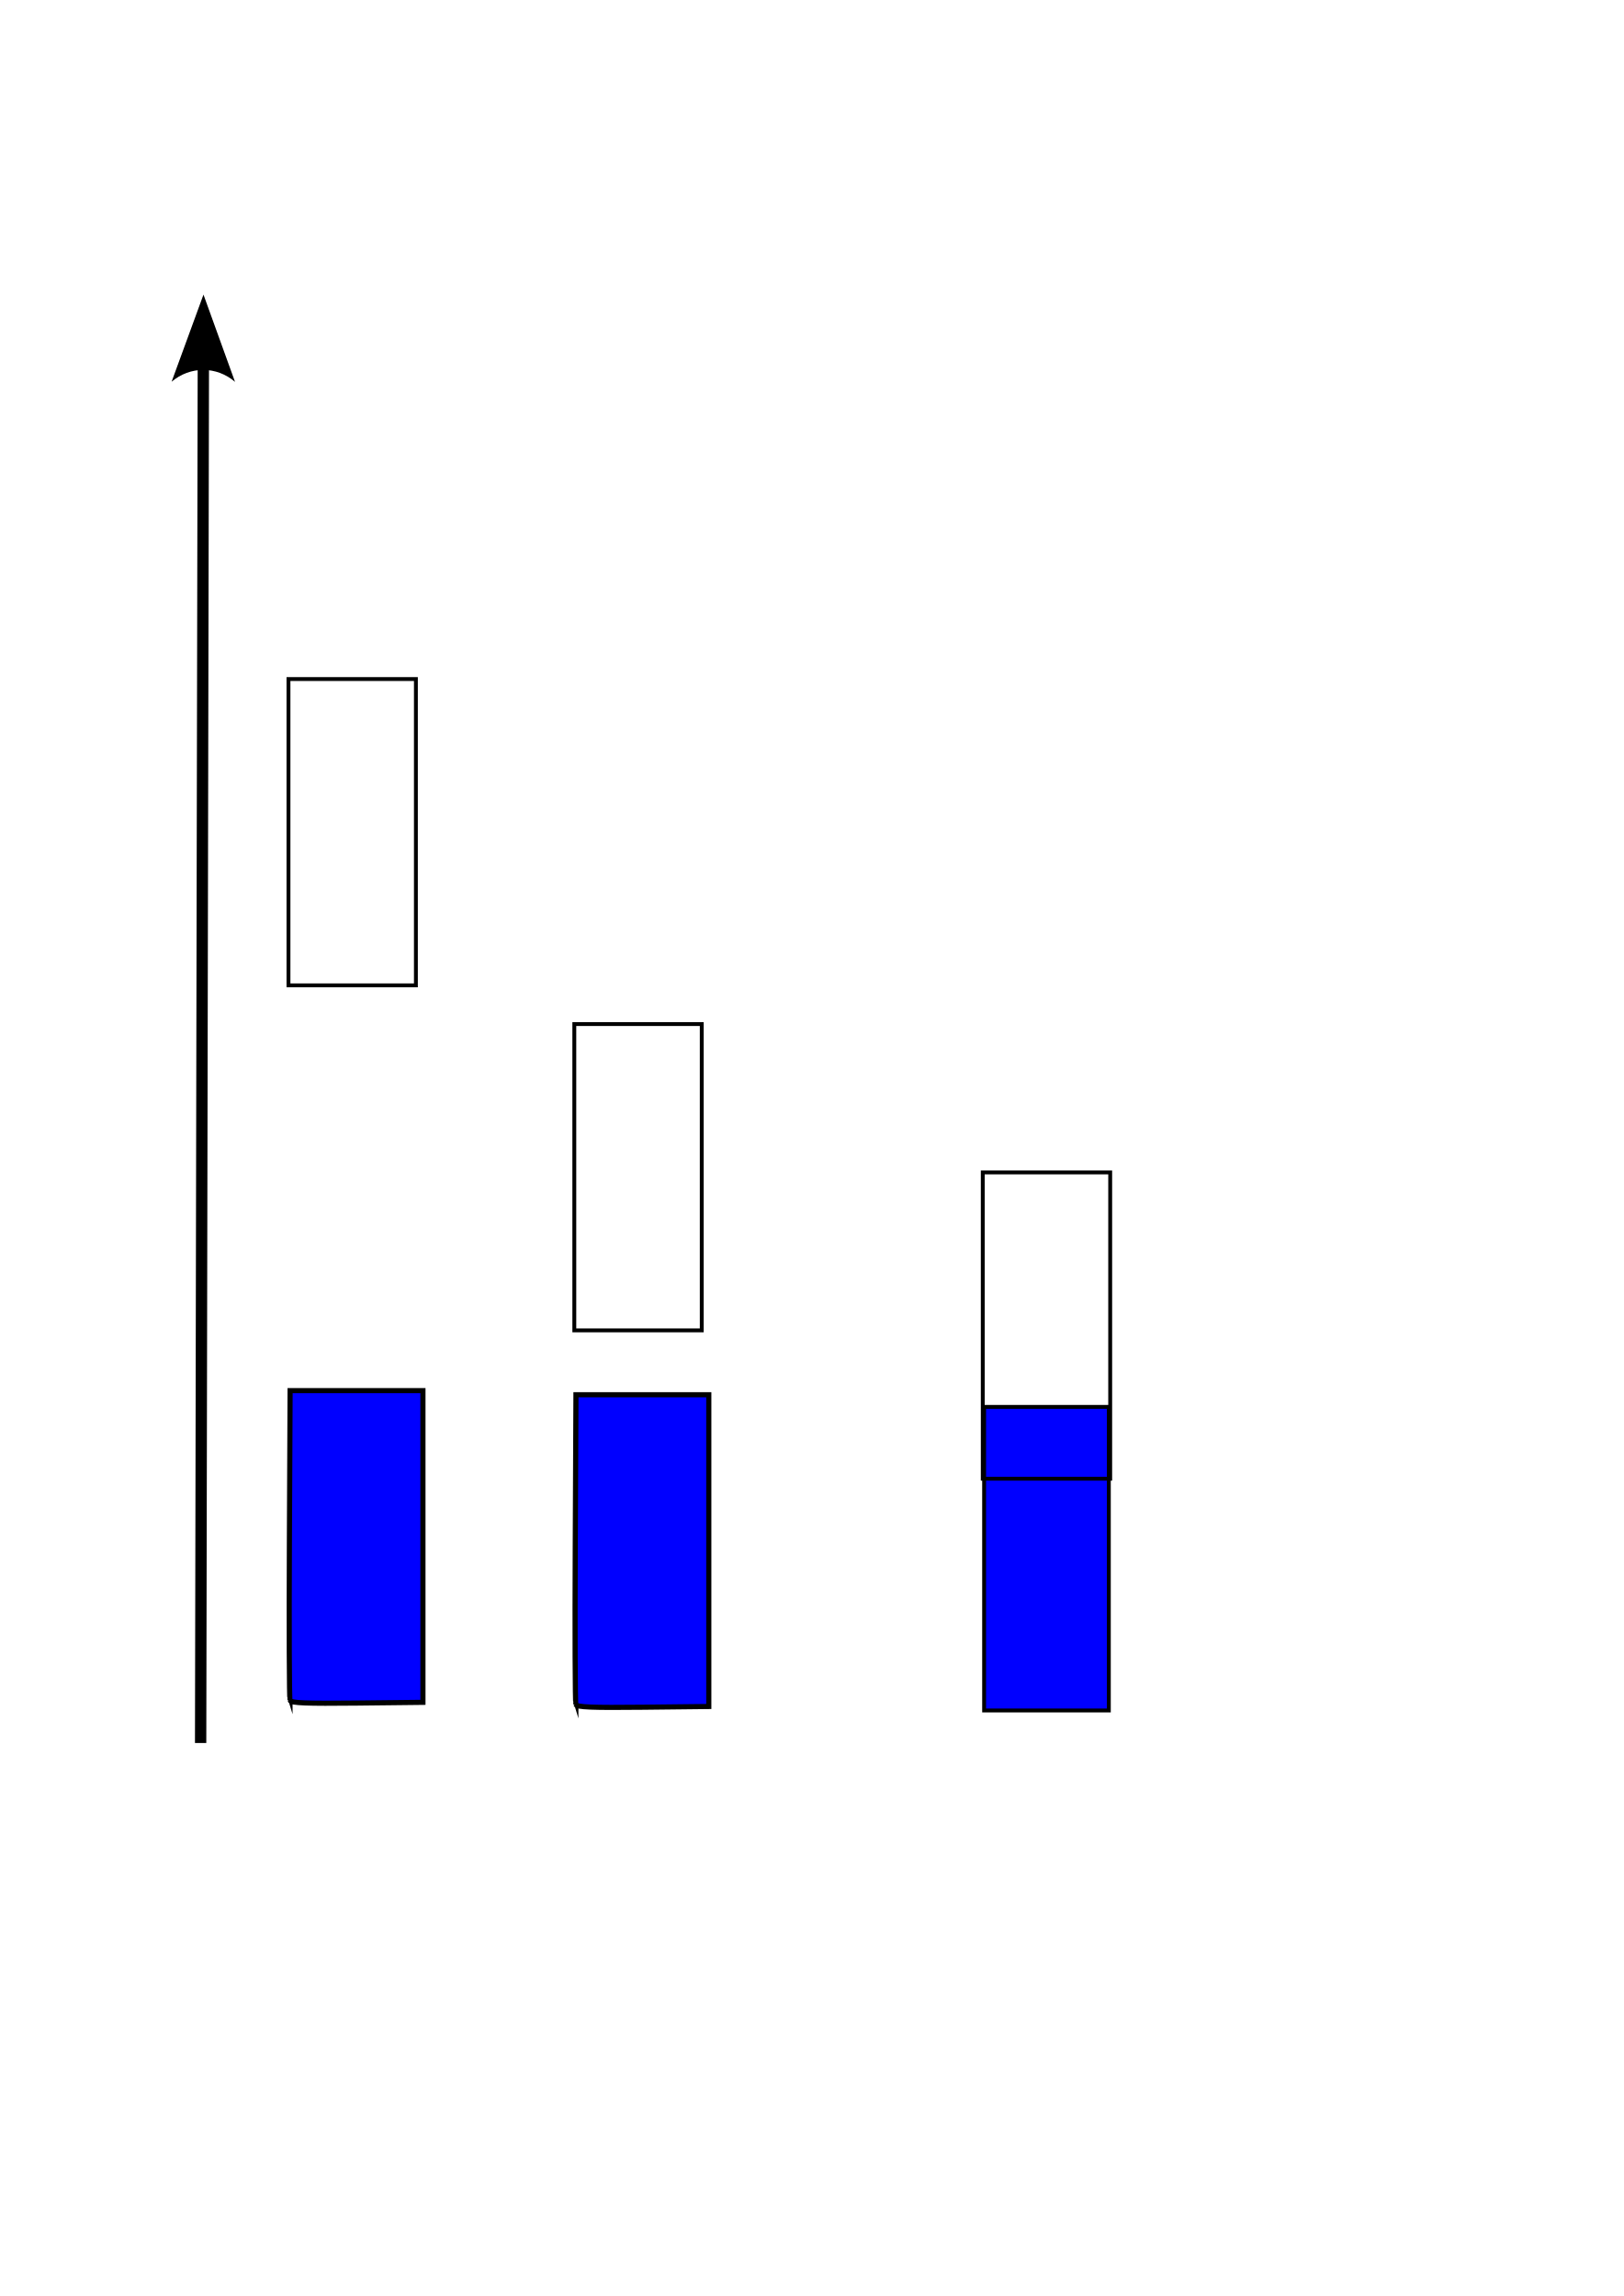
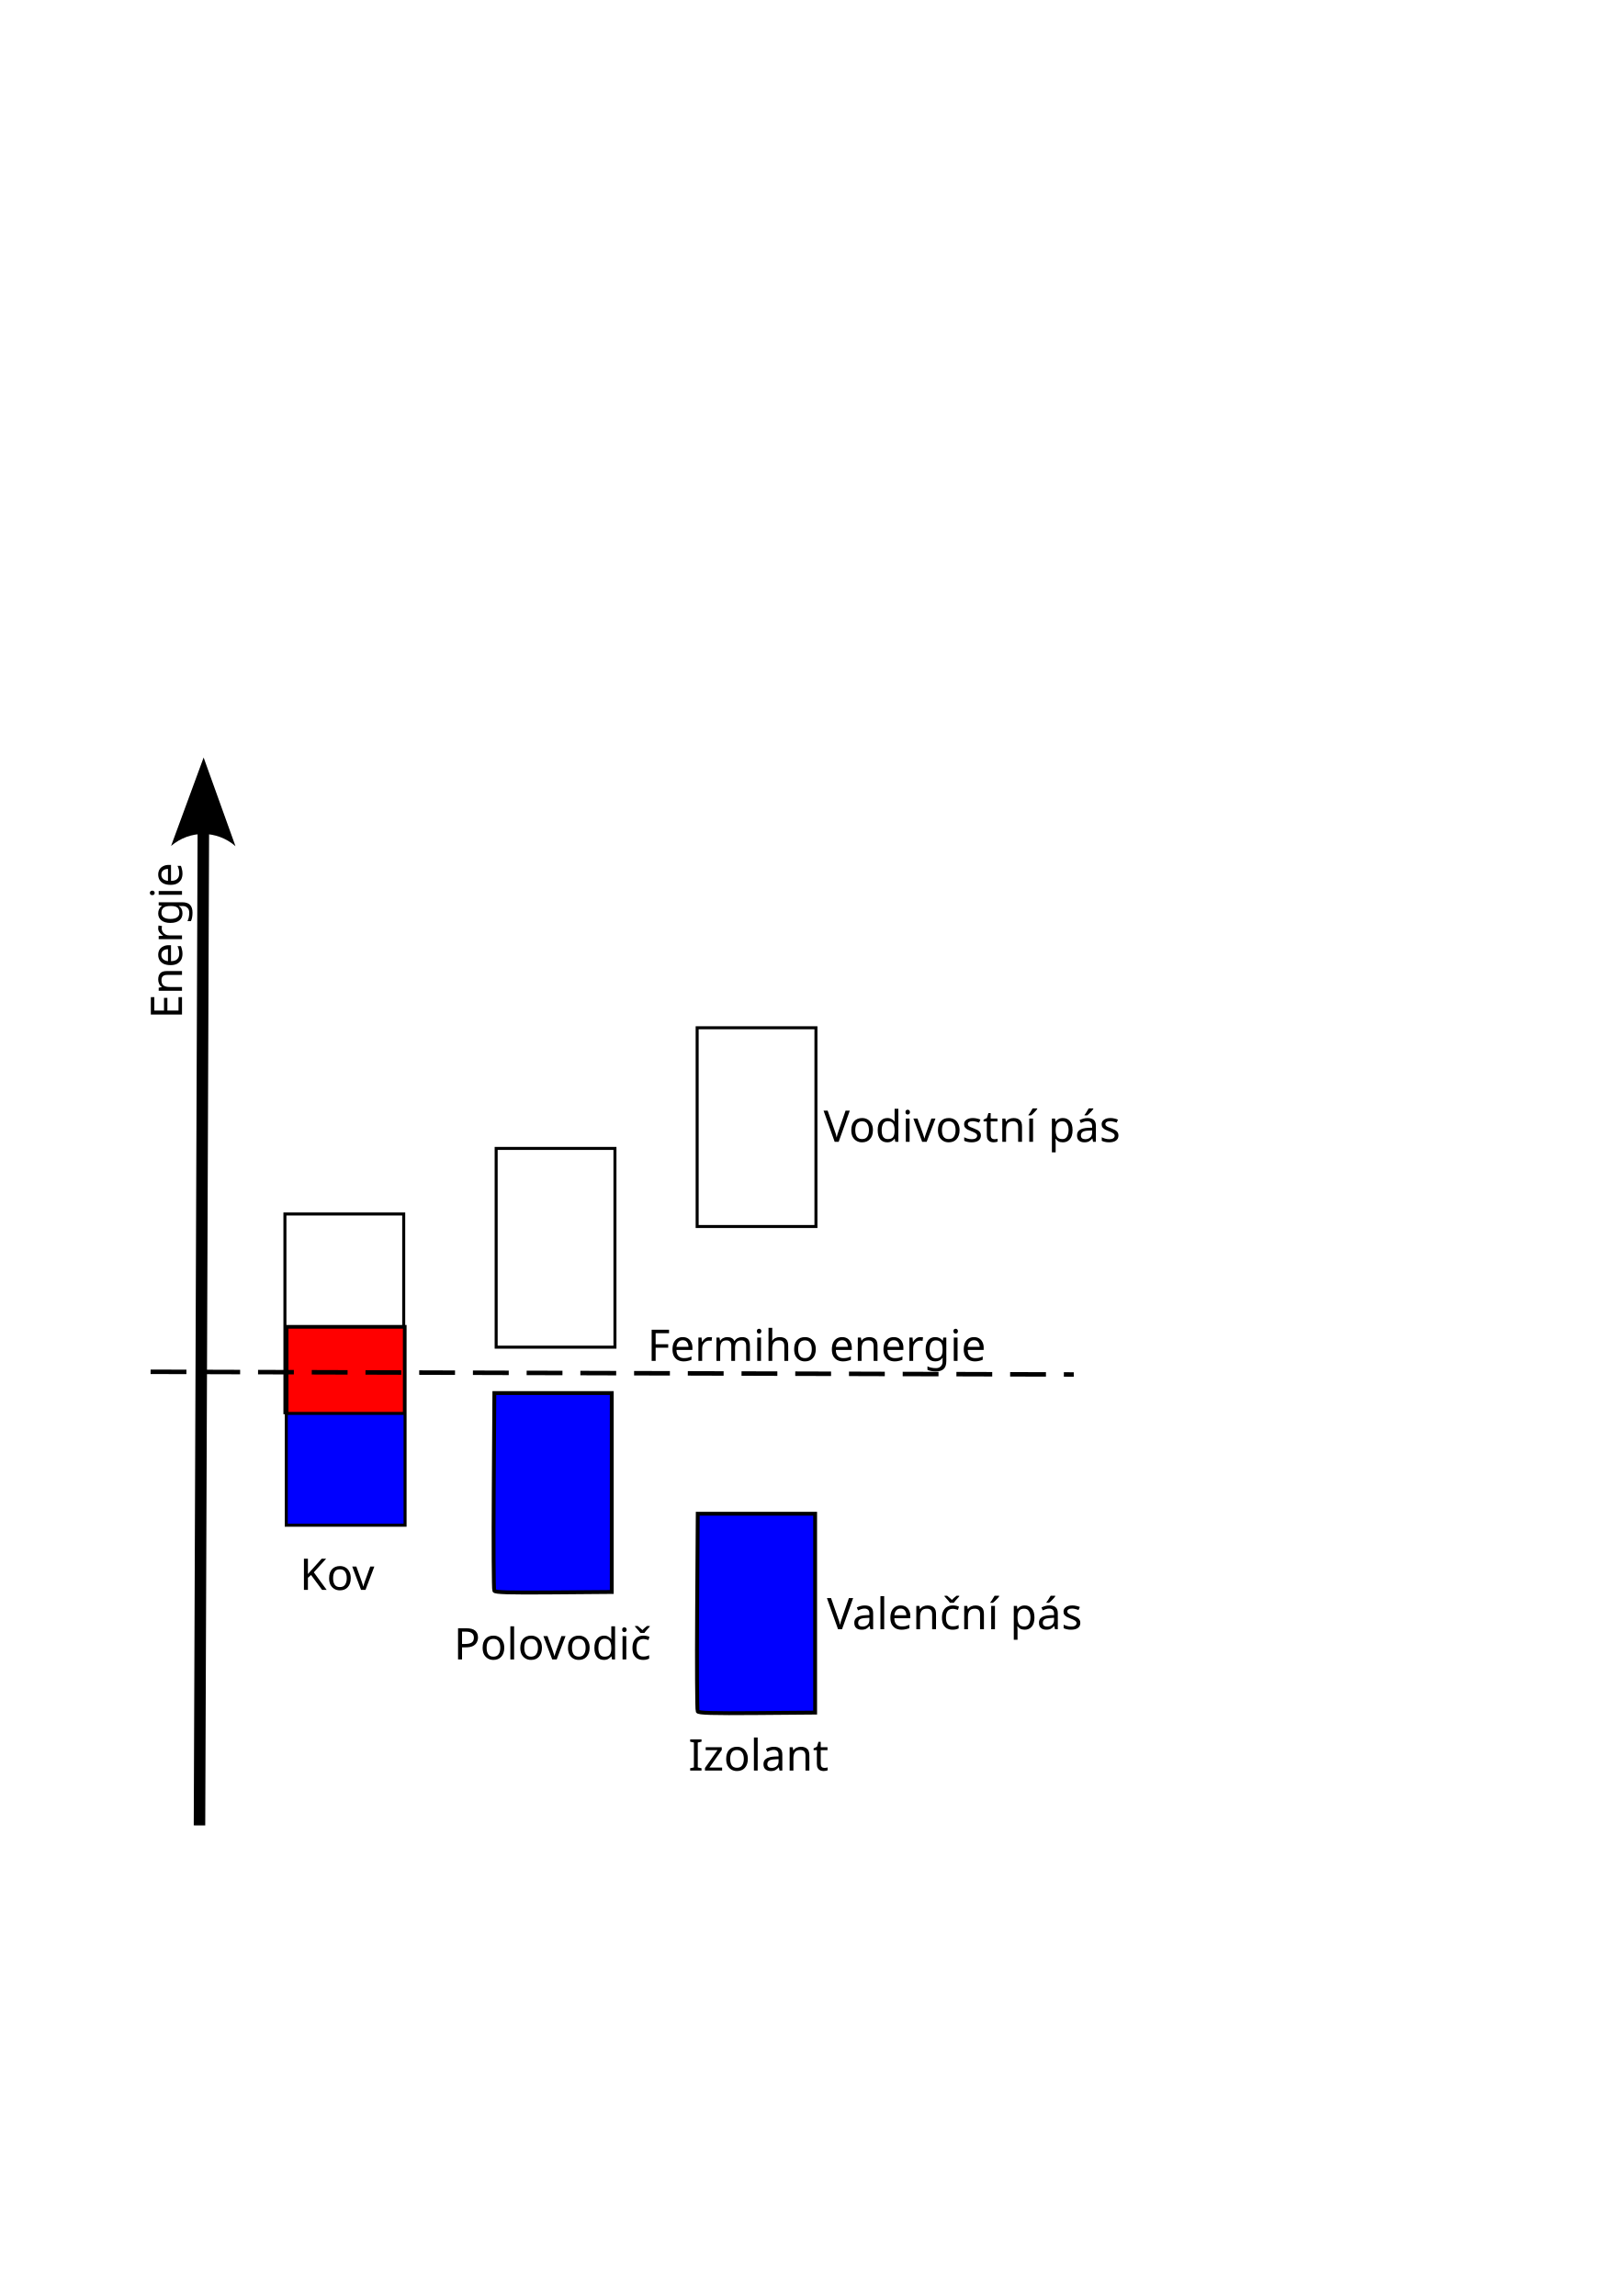
<svg xmlns="http://www.w3.org/2000/svg" width="210mm" height="297mm" viewBox="0 0 210 297" version="1.1" id="svg5">
  <defs id="defs2">
    <marker style="overflow:visible" id="Arrow2" refX="0" refY="0" orient="auto-start-reverse" markerWidth="7.7" markerHeight="5.6" viewBox="0 0 7.7 5.6" preserveAspectRatio="xMidYMid">
      <path transform="scale(0.7)" d="M -2,-4 9,0 -2,4 c 2,-2.33 2,-5.66 0,-8 z" style="fill:context-stroke;fill-rule:evenodd;stroke:none" id="arrow2L" />
    </marker>
  </defs>
  <g id="layer1">
-     <path style="fill:#000000;stroke:#000000;stroke-width:1.465;stroke-linecap:butt;stroke-linejoin:miter;stroke-opacity:1;image-rendering:auto;marker-start:url(#Arrow2);stroke-miterlimit:15.8;stroke-dasharray:none" d="M 26.299,47.338 26.14,127.987 25.948,225.468" id="path72" />
-     <rect style="display:inline;fill:none;fill-opacity:1;stroke:#000000;stroke-width:0.5;stroke-miterlimit:15.8;stroke-dasharray:none;stroke-opacity:1" id="rect2150-2-7" width="16.481" height="39.623" x="37.309" y="87.838" />
-     <path style="fill:#0000ff;fill-opacity:1;stroke:#000000;stroke-width:0.663;stroke-miterlimit:15.8;stroke-dasharray:none;stroke-opacity:1" d="m 37.507,219.951 c -0.094,-0.245 -0.129,-9.36 -0.079,-20.256 l 0.091,-19.812 h 8.591 8.591 v 20.162 20.162 l -8.512,0.094 c -6.619,0.073 -8.55,-0.005 -8.682,-0.351 z" id="path2296" />
-     <rect style="display:inline;fill:none;fill-opacity:1;stroke:#000000;stroke-width:0.5;stroke-miterlimit:15.8;stroke-dasharray:none;stroke-opacity:1" id="rect2150-2-7-1" width="16.481" height="39.623" x="74.279" y="132.467" />
-     <path style="fill:#0000ff;fill-opacity:1;stroke:#000000;stroke-width:0.663;stroke-miterlimit:15.8;stroke-dasharray:none;stroke-opacity:1" d="m 74.478,220.488 c -0.094,-0.245 -0.129,-9.36 -0.079,-20.256 l 0.091,-19.812 h 8.591 8.591 v 20.162 20.162 l -8.512,0.094 c -6.619,0.073 -8.55,-0.005 -8.682,-0.351 z" id="path2296-8" />
-     <path style="fill:#0000ff;fill-opacity:1;stroke:#000000;stroke-width:0.5;stroke-miterlimit:15.8;stroke-dasharray:none;stroke-opacity:1" d="m 127.28,201.623 v -19.636 h 8.065 8.065 v 19.636 19.636 h -8.065 -8.065 z" id="path2574-3" />
+     <path style="fill:#000000;stroke:#000000;stroke-width:1.487;stroke-linecap:butt;stroke-linejoin:miter;stroke-miterlimit:15.8;stroke-dasharray:none;stroke-opacity:1;marker-start:url(#Arrow2);image-rendering:auto" d="m 26.3,107.358 -0.226,58.3 -0.273,70.467" id="path72" />
+     <rect style="display:inline;fill:none;fill-opacity:1;stroke:#000000;stroke-width:0.389;stroke-miterlimit:15.8;stroke-dasharray:none;stroke-opacity:1" id="rect2150-2-7-1" width="15.364" height="25.709" x="64.17" y="148.554" />
+     <rect style="display:inline;fill:#0000ff;fill-opacity:1;stroke:#000000;stroke-width:0.389;stroke-miterlimit:15.8;stroke-dasharray:none;stroke-opacity:1" id="rect2150-2-7-1-3" width="15.364" height="25.709" x="37.026" y="171.587" />
+     <rect style="display:inline;fill:none;fill-opacity:1;stroke:#000000;stroke-width:0.389;stroke-miterlimit:15.8;stroke-dasharray:none;stroke-opacity:1" id="rect2150-2-7-1-28" width="15.364" height="25.709" x="36.85" y="157.035" />
+     <path id="rect2150-2-7-1-3-2" style="display:inline;fill:#ff0000;fill-opacity:1;stroke:#000000;stroke-width:0.389;stroke-miterlimit:15.8;stroke-dasharray:none;stroke-opacity:1" d="m 37.113,171.675 v 11.157 h 15.189 v -11.157 z" />
+     <rect style="display:inline;fill:none;fill-opacity:1;stroke:#000000;stroke-width:0.389;stroke-miterlimit:15.8;stroke-dasharray:none;stroke-opacity:1" id="rect2150-2-7-1-2" width="15.364" height="25.709" x="90.165" y="132.946" />
+     <path style="fill:#0000ff;fill-opacity:1;stroke:#000000;stroke-width:0.498;stroke-miterlimit:15.8;stroke-dasharray:none;stroke-opacity:1" d="m 63.927,205.767 c -0.083,-0.156 -0.114,-5.972 -0.07,-12.924 l 0.08,-12.64 h 7.592 7.592 v 12.864 12.864 l -7.522,0.06 c -5.85,0.047 -7.555,-0.003 -7.672,-0.224 z" id="path2296-8" />
+     <path style="fill:#0000ff;fill-opacity:1;stroke:#000000;stroke-width:0.498;stroke-miterlimit:15.8;stroke-dasharray:none;stroke-opacity:1" d="m 90.231,221.371 c -0.083,-0.156 -0.114,-5.972 -0.07,-12.924 l 0.08,-12.64 h 7.592 7.592 v 12.864 12.864 l -7.522,0.06 c -5.85,0.047 -7.555,-0.003 -7.672,-0.224 z" id="path2296-8-1" />
+     <text xml:space="preserve" style="font-style:normal;font-weight:normal;font-size:10.583px;line-height:1.25;font-family:sans-serif;fill:#000000;fill-opacity:1;stroke:none;stroke-width:0.265" x="38.763" y="205.656" id="text373">
+       <tspan id="tspan371" x="38.763" y="205.656" style="font-style:normal;font-variant:normal;font-weight:normal;font-stretch:normal;font-size:5.644px;font-family:sans-serif;-inkscape-font-specification:'sans-serif, Normal';font-variant-ligatures:normal;font-variant-caps:normal;font-variant-numeric:normal;font-variant-east-asian:normal;stroke-width:0.265">Kov</tspan>
+     </text>
+     <text xml:space="preserve" style="font-style:normal;font-weight:normal;font-size:10.583px;line-height:1.25;font-family:sans-serif;fill:#000000;fill-opacity:1;stroke:none;stroke-width:0.265" x="58.697" y="214.656" id="text373-6">
+       <tspan id="tspan371-7" x="58.697" y="214.656" style="font-style:normal;font-variant:normal;font-weight:normal;font-stretch:normal;font-size:5.644px;font-family:sans-serif;-inkscape-font-specification:'sans-serif, Normal';font-variant-ligatures:normal;font-variant-caps:normal;font-variant-numeric:normal;font-variant-east-asian:normal;stroke-width:0.265">Polovodič</tspan>
+     </text>
+     <text xml:space="preserve" style="font-style:normal;font-weight:normal;font-size:10.583px;line-height:1.25;font-family:sans-serif;fill:#000000;fill-opacity:1;stroke:none;stroke-width:0.265" x="89.044" y="229.032" id="text373-6-4">
+       <tspan id="tspan371-7-7" x="89.044" y="229.032" style="font-style:normal;font-variant:normal;font-weight:normal;font-stretch:normal;font-size:5.644px;font-family:sans-serif;-inkscape-font-specification:'sans-serif, Normal';font-variant-ligatures:normal;font-variant-caps:normal;font-variant-numeric:normal;font-variant-east-asian:normal;stroke-width:0.265">Izolant</tspan>
+     </text>
+     <text xml:space="preserve" style="font-style:normal;font-weight:normal;font-size:10.583px;line-height:1.25;font-family:sans-serif;fill:#000000;fill-opacity:1;stroke:none;stroke-width:0.265" x="83.733" y="176.039" id="text373-6-4-3">
+       <tspan id="tspan371-7-7-2" x="83.733" y="176.039" style="font-style:normal;font-variant:normal;font-weight:normal;font-stretch:normal;font-size:5.644px;font-family:sans-serif;-inkscape-font-specification:'sans-serif, Normal';font-variant-ligatures:normal;font-variant-caps:normal;font-variant-numeric:normal;font-variant-east-asian:normal;stroke-width:0.265">Fermiho energie</tspan>
+     </text>
+     <text xml:space="preserve" style="font-style:normal;font-weight:normal;font-size:10.583px;line-height:1.25;font-family:sans-serif;fill:#000000;fill-opacity:1;stroke:none;stroke-width:0.265" x="106.949" y="210.753" id="text373-6-4-9">
+       <tspan id="tspan371-7-7-0" x="106.949" y="210.753" style="font-style:normal;font-variant:normal;font-weight:normal;font-stretch:normal;font-size:5.644px;font-family:sans-serif;-inkscape-font-specification:'sans-serif, Normal';font-variant-ligatures:normal;font-variant-caps:normal;font-variant-numeric:normal;font-variant-east-asian:normal;stroke-width:0.265">Valenční pás</tspan>
+     </text>
+     <text xml:space="preserve" style="font-style:normal;font-weight:normal;font-size:10.583px;line-height:1.25;font-family:sans-serif;fill:#000000;fill-opacity:1;stroke:none;stroke-width:0.265" x="106.517" y="147.705" id="text373-6-4-9-7">
+       <tspan x="106.517" y="147.705" style="font-style:normal;font-variant:normal;font-weight:normal;font-stretch:normal;font-size:5.644px;font-family:sans-serif;-inkscape-font-specification:'sans-serif, Normal';font-variant-ligatures:normal;font-variant-caps:normal;font-variant-numeric:normal;font-variant-east-asian:normal;stroke-width:0.265" id="tspan1736">Vodivostní pás</tspan>
+     </text>
+     <text xml:space="preserve" style="font-style:normal;font-weight:normal;font-size:10.583px;line-height:1.25;font-family:sans-serif;fill:#000000;fill-opacity:1;stroke:none;stroke-width:0.265" x="-131.782" y="23.541" id="text373-6-8" transform="rotate(-90)">
+       <tspan id="tspan371-7-5" x="-131.782" y="23.541" style="font-style:normal;font-variant:normal;font-weight:normal;font-stretch:normal;font-size:5.644px;font-family:sans-serif;-inkscape-font-specification:'sans-serif, Normal';font-variant-ligatures:normal;font-variant-caps:normal;font-variant-numeric:normal;font-variant-east-asian:normal;stroke-width:0.265">Energie</tspan>
+     </text>
+     <path style="fill:none;stroke:#000000;stroke-width:0.579;stroke-linecap:butt;stroke-linejoin:miter;stroke-dasharray:4.632, 2.316;stroke-dashoffset:0;stroke-opacity:1" d="m 19.477,177.448 119.397,0.35" id="path664" />
  </g>
-   <g id="layer2">
-     <rect style="display:inline;fill:none;fill-opacity:1;stroke:#000000;stroke-width:0.5;stroke-miterlimit:15.8;stroke-dasharray:none;stroke-opacity:1" id="rect2150-2" width="16.481" height="39.623" x="127.105" y="151.656" />
-   </g>
+   <g id="layer2" />
</svg>
